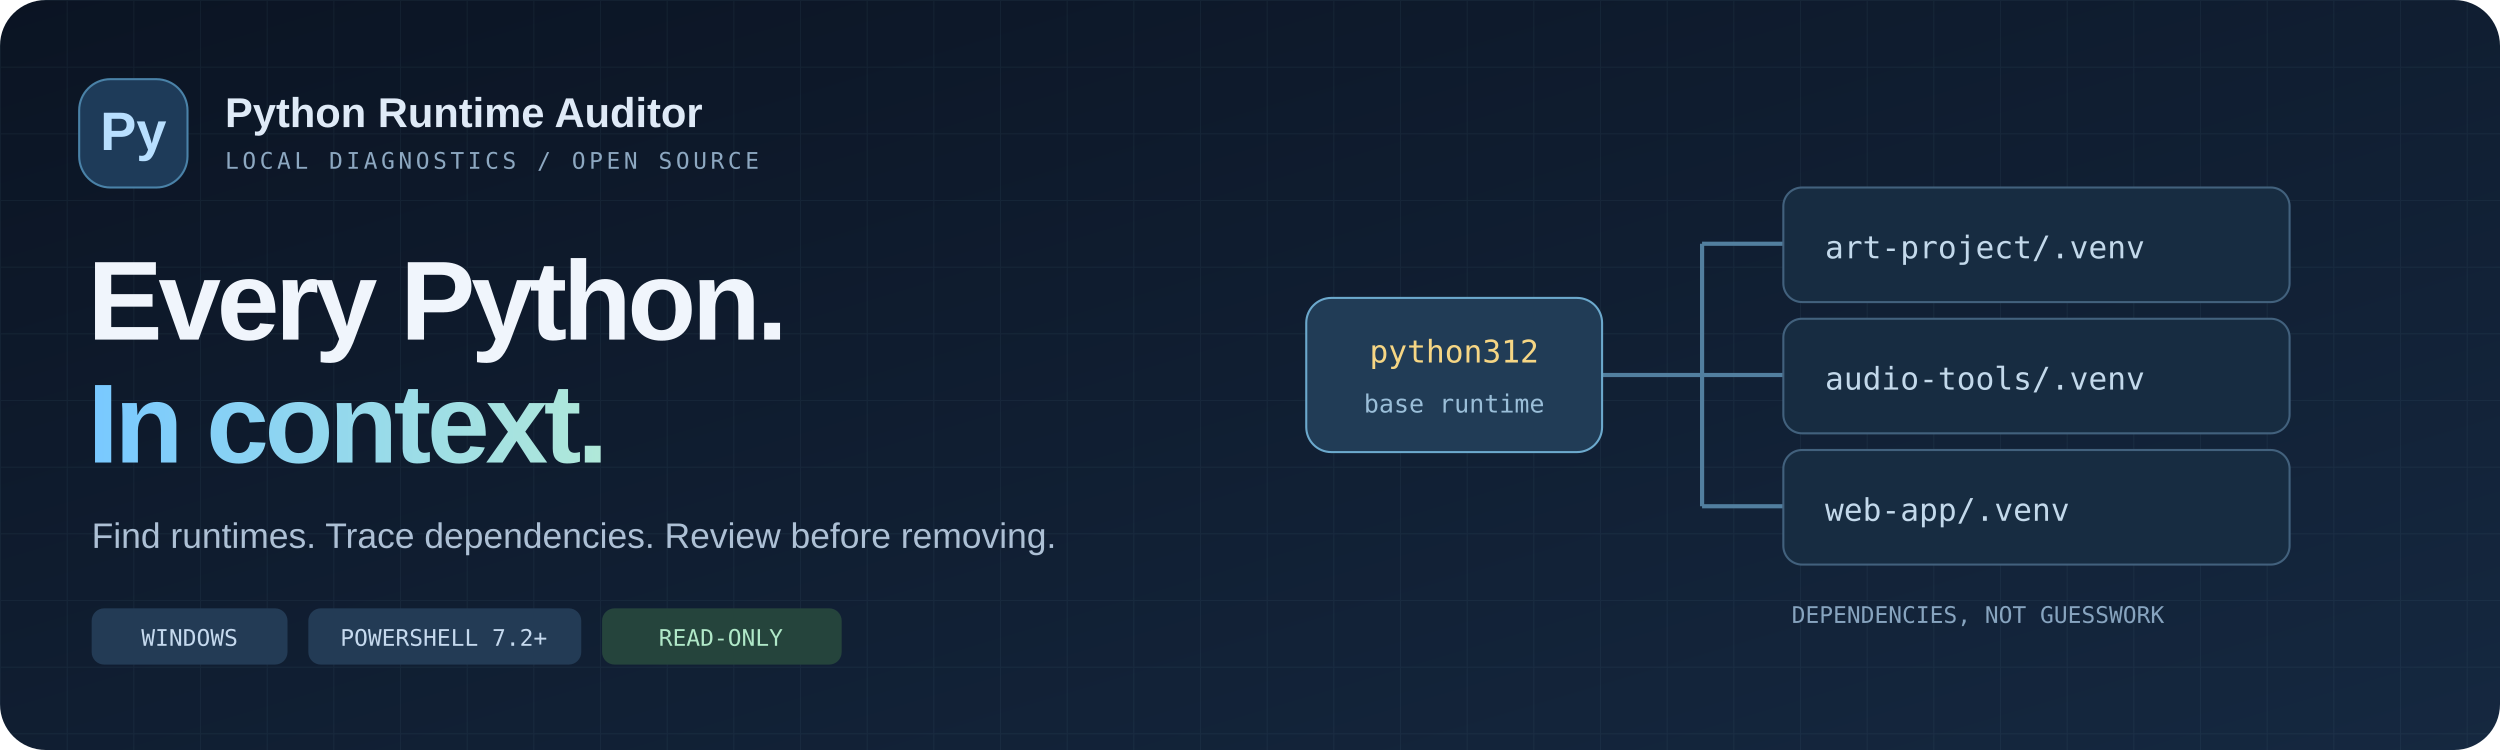
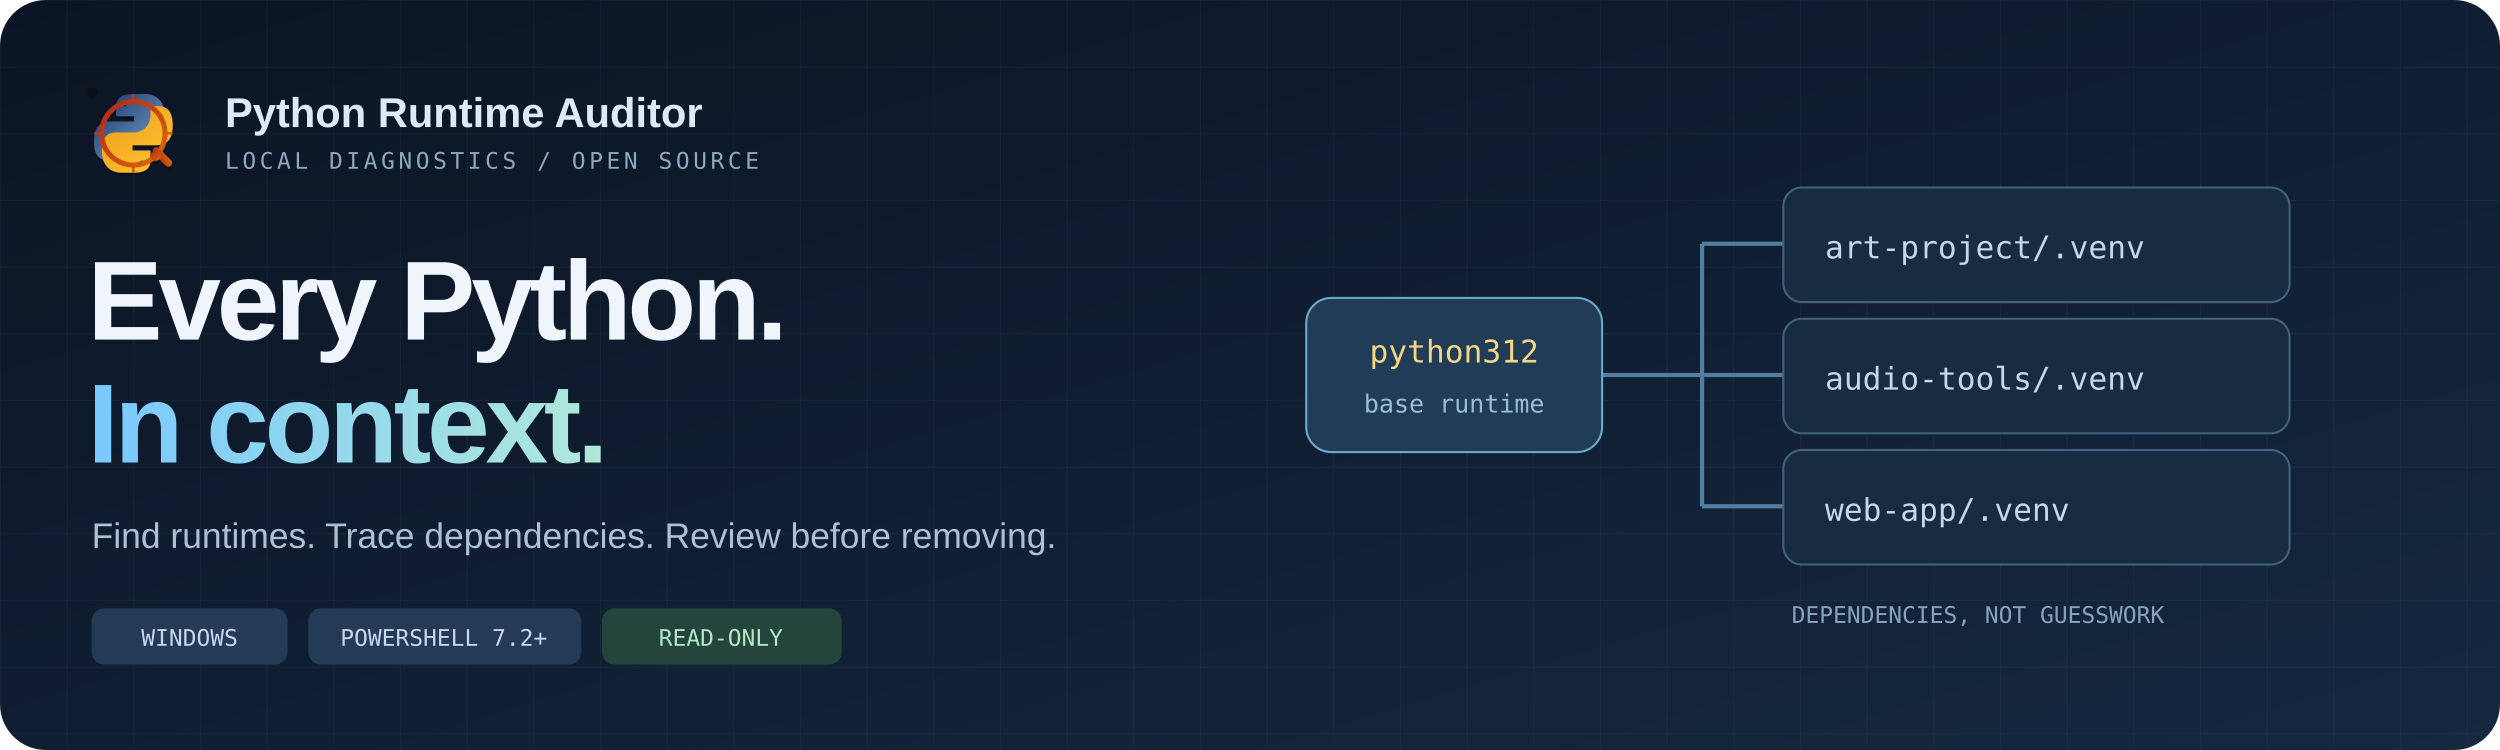
<svg xmlns="http://www.w3.org/2000/svg" width="1200" height="360" viewBox="0 0 1200 360" role="img" aria-labelledby="title description">
  <defs>
    <linearGradient id="bg" x2="1" y2="1">
      <stop stop-color="#0b1423" />
      <stop offset="1" stop-color="#152840" />
    </linearGradient>
    <linearGradient id="accent" x2="1">
      <stop stop-color="#79c9ff" />
      <stop offset="1" stop-color="#b0e8d9" />
    </linearGradient>
    <pattern id="grid" width="32" height="32" patternUnits="userSpaceOnUse">
      <path d="M32 0H0V32" fill="none" stroke="#a2c9eb" stroke-opacity=".055" />
    </pattern>
  </defs>
  <rect width="1200" height="360" rx="22" fill="url(#bg)" />
  <rect width="1200" height="360" rx="22" fill="url(#grid)" />
-   <rect x="38" y="38" width="52" height="52" rx="15" fill="#1e3b59" stroke="#4a82a8" />
-   <text x="64" y="72" text-anchor="middle" fill="#b8dfff" font-family="Segoe UI,Arial,sans-serif" font-size="26" font-weight="700">Py</text>
+   <svg viewBox="0 0 512 512" x="38" y="38" width="52" height="52">
+     <defs>
+       <linearGradient id="charteBlue" x1="0%" y1="0%" x2="100%" y2="100%">
+         <stop offset="0%" stop-color="#16345F" />
+         <stop offset="100%" stop-color="#7FA6DC" />
+       </linearGradient>
+       <linearGradient id="charteYellow" x1="0%" y1="0%" x2="100%" y2="100%">
+         <stop offset="0%" stop-color="#ED9A1B" />
+         <stop offset="100%" stop-color="#FFC933" />
+       </linearGradient>
+       <linearGradient id="auditorGradient" x1="0%" y1="0%" x2="100%" y2="100%">
+         <stop offset="0%" stop-color="#B3261E" />
+         <stop offset="100%" stop-color="#DB6A02" />
+       </linearGradient>
+       <filter id="dropShadow" x="-10%" y="-10%" width="130%" height="130%">
+         <feDropShadow dx="0" dy="8" stdDeviation="6" flood-color="#000000" flood-opacity="0.4" />
+       </filter>
+     </defs>
+     <rect x="38" y="38" width="52" height="52" rx="96" fill="#0d1117" />
+     <g filter="url(#dropShadow)">
+       <circle cx="150" cy="150" r="10" fill="#D6E2F8" opacity="0.4" />
+       <circle cx="362" cy="362" r="10" fill="#D6E2F8" opacity="0.4" />
+       <path d="M256,70 C180,70 175,105 175,135 L175,175 L260,175 L260,200 L145,200 C105,200 70,220 70,295 C70,370 105,385 145,385 L175,385 L175,340 C175,295 210,260 255,260 L340,260 C375,260 405,240 405,175 C405,110 370,70 310,70 Z" fill="url(#charteBlue)" />
+       <circle cx="215" cy="115" r="12" fill="#0d1117" />
+       <circle cx="215" cy="115" r="4" fill="#ECEFF3" />
+       <path d="M256,442 C332,442 337,407 337,377 L337,337 L252,337 L252,312 L367,312 C407,312 442,292 442,217 C442,142 407,127 367,127 L337,127 L337,172 C337,217 302,252 257,252 L172,252 C137,252 107,272 107,337 C107,402 142,442 202,442 Z" fill="url(#charteYellow)" />
+       <circle cx="297" cy="397" r="12" fill="#0d1117" />
+       <circle cx="297" cy="397" r="4" fill="#ECEFF3" />
+       <circle cx="256" cy="256" r="150" fill="none" stroke="url(#auditorGradient)" stroke-width="24" />
+       <path d="M256,76 L256,101 M256,411 L256,436 M76,256 L101,256 M411,256 L436,256" stroke="url(#auditorGradient)" stroke-width="12" stroke-linecap="round" />
+       <rect x="340" y="340" width="36" height="115" rx="18" transform="rotate(-45 340 340)" fill="url(#auditorGradient)" />
+       <circle cx="362" cy="362" r="24" fill="url(#auditorGradient)" />
+     </g>
+   </svg>
  <text x="108" y="61" fill="#dfeaf7" font-family="Segoe UI,Arial,sans-serif" font-size="20" font-weight="600">Python Runtime Auditor</text>
  <text x="108" y="81" fill="#8da8c1" font-family="Consolas,monospace" font-size="11" letter-spacing="1.7">LOCAL DIAGNOSTICS / OPEN SOURCE</text>
  <text x="42" y="163" fill="#f0f5fc" font-family="Segoe UI,Arial,sans-serif" font-size="54" font-weight="700" letter-spacing="-2">Every Python.</text>
  <text x="42" y="222" fill="url(#accent)" font-family="Segoe UI,Arial,sans-serif" font-size="54" font-weight="700" letter-spacing="-2">In context.</text>
  <text x="44" y="263" fill="#adc0d5" font-family="Segoe UI,Arial,sans-serif" font-size="17">Find runtimes. Trace dependencies. Review before removing.</text>
  <rect x="44" y="292" width="94" height="27" rx="6" fill="#233b55" />
  <text x="91" y="310" text-anchor="middle" fill="#c5d9ee" font-family="Consolas,monospace" font-size="11">WINDOWS</text>
  <rect x="148" y="292" width="131" height="27" rx="6" fill="#233b55" />
  <text x="213" y="310" text-anchor="middle" fill="#c5d9ee" font-family="Consolas,monospace" font-size="11">POWERSHELL 7.2+</text>
  <rect x="289" y="292" width="115" height="27" rx="6" fill="#25443c" />
  <text x="346" y="310" text-anchor="middle" fill="#b0e8c8" font-family="Consolas,monospace" font-size="11">READ-ONLY</text>
  <g font-family="Consolas,monospace" font-size="15">
    <path d="M769 180h48m0-63v126m0-126h39m-39 63h39m-39 63h39" stroke="#527f9f" stroke-width="2" fill="none" />
    <rect x="627" y="143" width="142" height="74" rx="12" fill="#213c56" stroke="#6ca9cd" />
    <text x="698" y="174" text-anchor="middle" fill="#f6d684">python312</text>
    <text x="698" y="198" text-anchor="middle" fill="#9abed8" font-size="12">base runtime</text>
    <g fill="#172c41" stroke="#42617d">
      <rect x="856" y="90" width="243" height="55" rx="9" />
      <rect x="856" y="153" width="243" height="55" rx="9" />
      <rect x="856" y="216" width="243" height="55" rx="9" />
    </g>
    <g fill="#c3d9eb">
      <text x="876" y="124">art-project/.venv</text>
      <text x="876" y="187">audio-tools/.venv</text>
      <text x="876" y="250">web-app/.venv</text>
    </g>
    <text x="860" y="299" fill="#87a4bf" font-size="11">DEPENDENCIES, NOT GUESSWORK</text>
  </g>
</svg>
